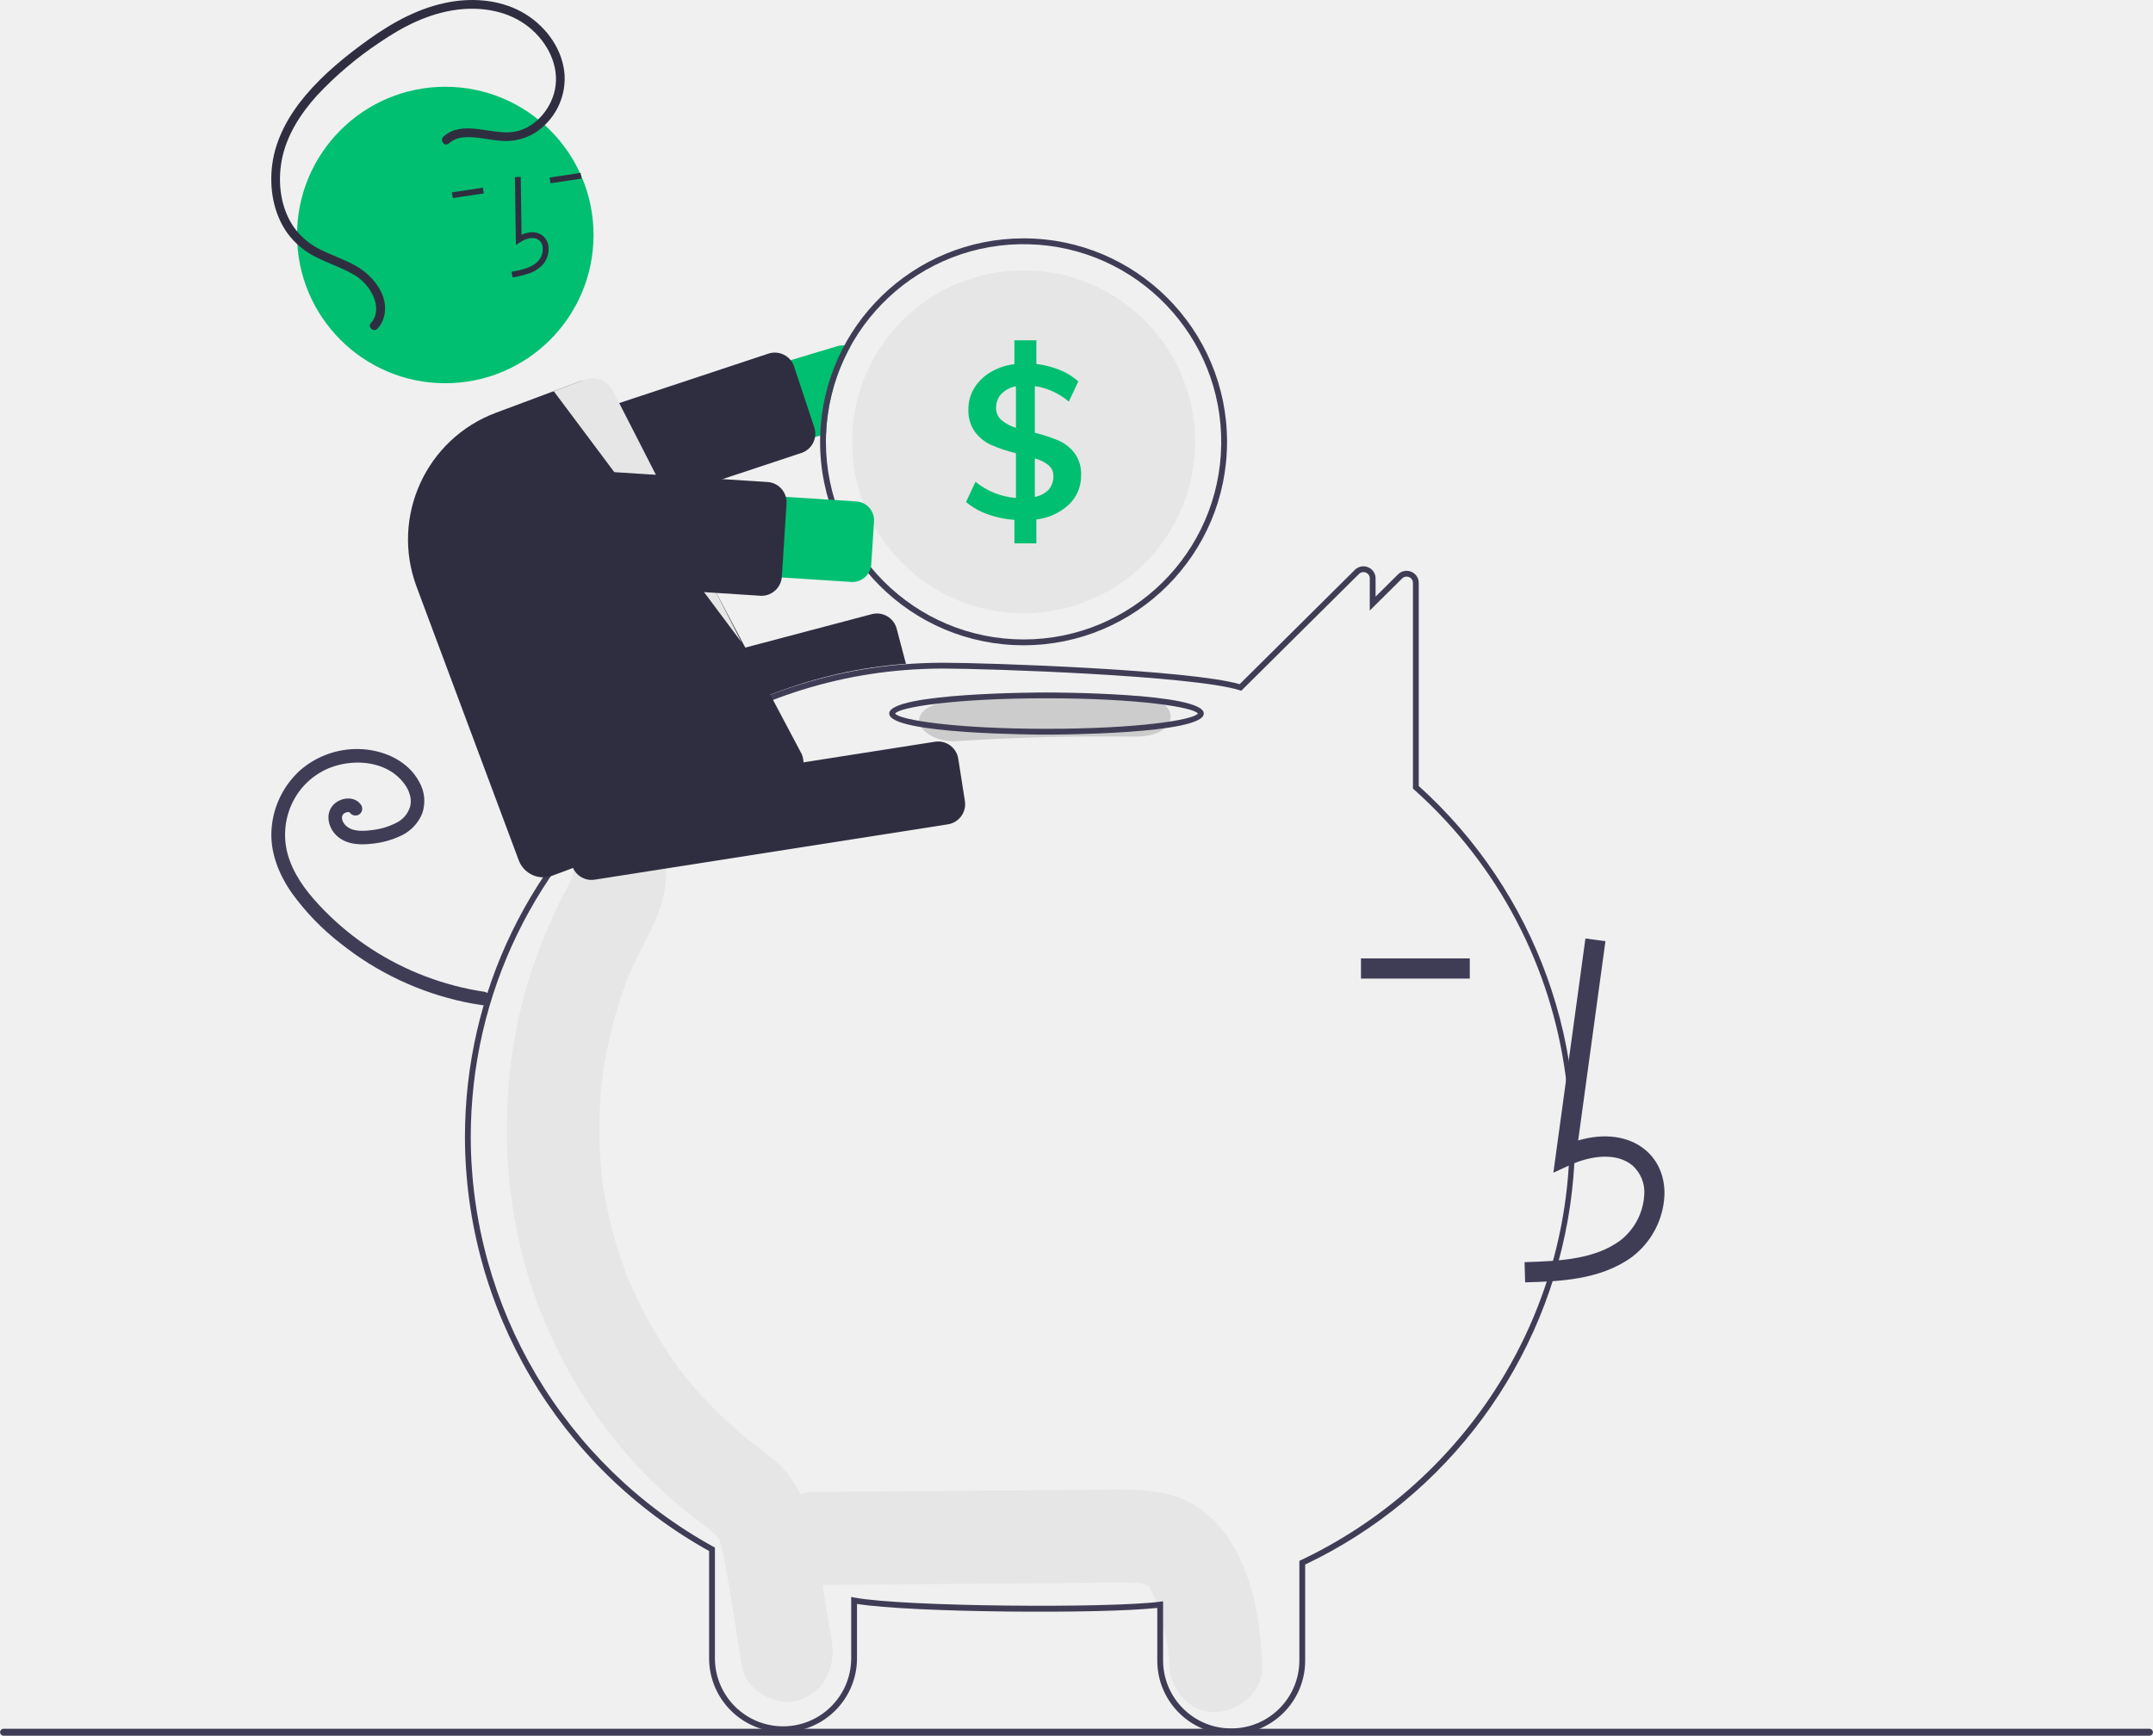
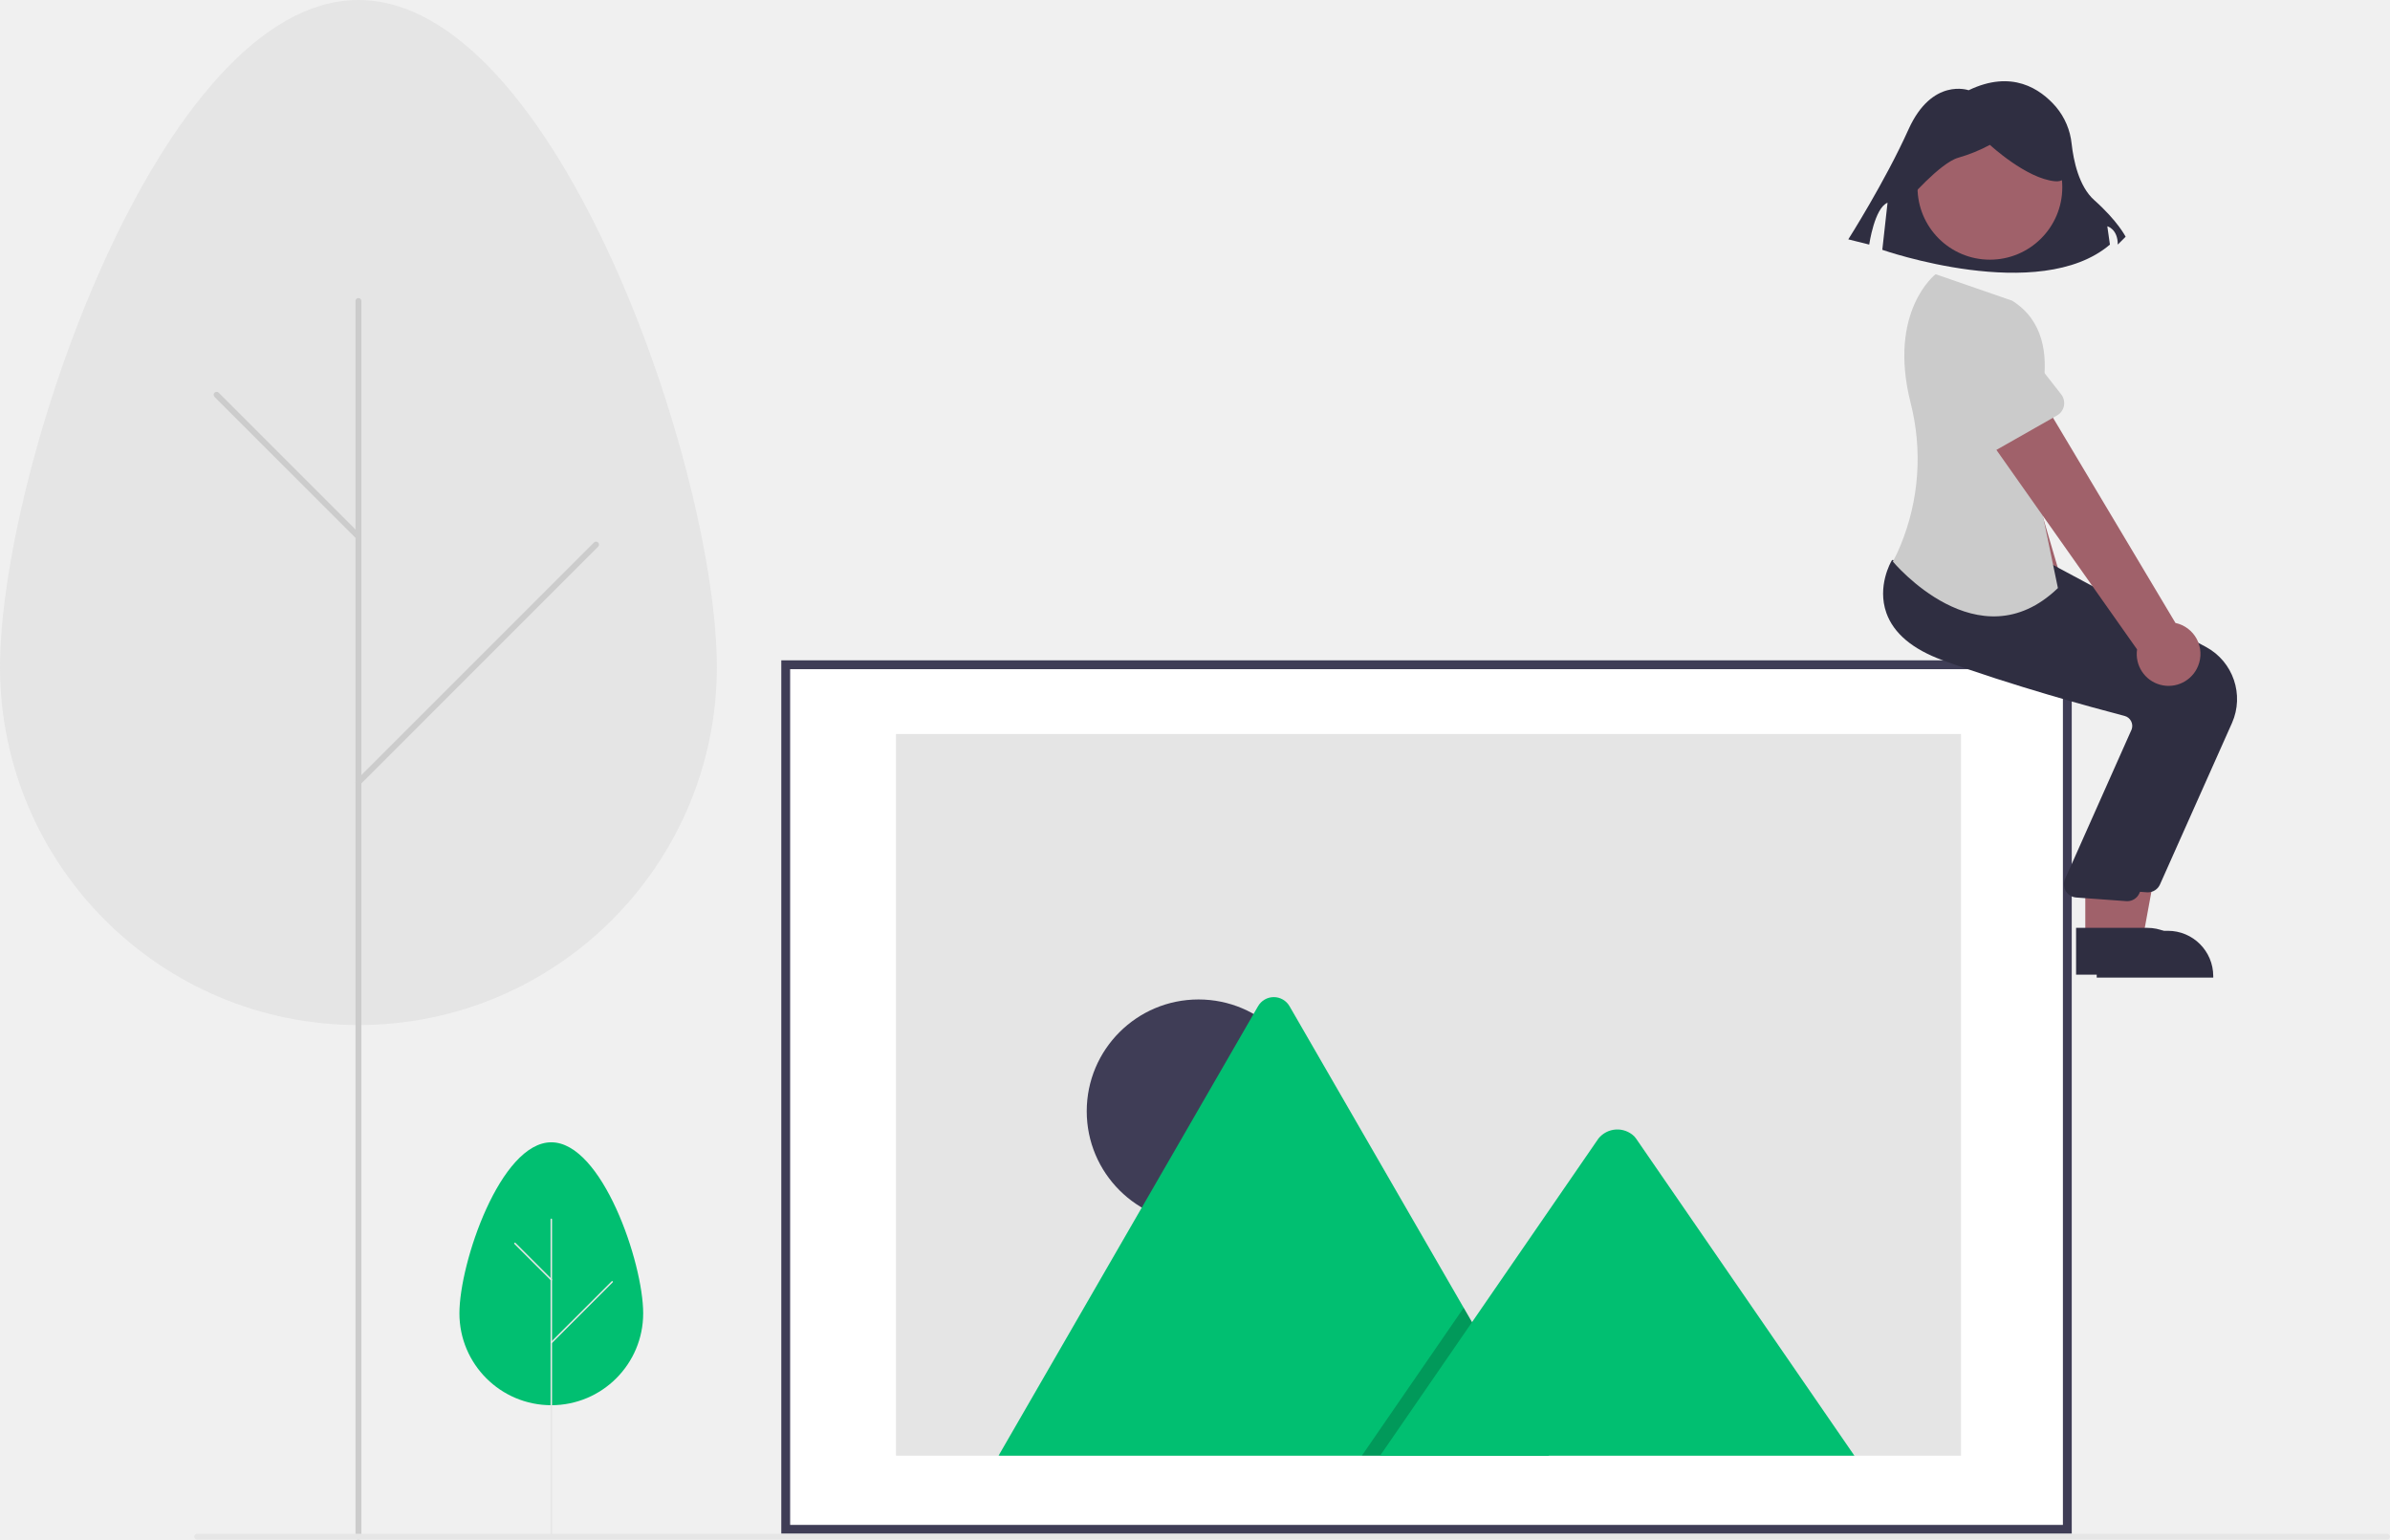
- <svg xmlns="http://www.w3.org/2000/svg" data-name="Layer 1" width="740.675" height="597.175" viewBox="0 0 740.675 597.175">
-   <path d="M651.612,679.719c-5.122-7.172-12.055-12.419-20.771-14.383-7.601-1.713-15.416-1.421-23.142-1.361l-97.692.753c-8.367.065-16.389,7.313-16,16,.386,8.614,7.032,16.069,16,16q42.926-.331,85.851-.662c6.747-.052,13.497-.174,20.244-.152,1.515.005,3.024.085,4.538.102.367.004.631.001.818-.007.047.014.086.027.147.044.79.217,1.6.366,2.394.572-.278.008.515.503.914.671.055.108.171.299.366.595.272.51,1.077,2.059,1.11,2.01a71.762,71.762,0,0,1,2.987,9.393c1.859,7.047,2.268,8.52,2.536,15.132.338,8.352,7.117,16.398,16,16,8.379-.375,16.363-7.042,16-16C663.3,709.333,660.651,692.377,651.612,679.719Z" transform="translate(-229.6623 -151.4124)" fill="#e6e6e6" />
-   <path d="M515.749,715.825c-1.835-11.12-3.635-22.246-5.505-33.36-1.898-11.274-5.774-21.598-14.548-28.997-2.344-1.977-4.775-3.823-7.216-5.663-.858-.647-1.715-1.295-2.563-1.956-.051-.04-.083-.064-.127-.099-.093-.08-.205-.176-.355-.303-3.657-3.095-7.19-6.327-10.556-9.763q-4.483-4.577-8.575-9.545-1.022-1.241-2.019-2.504c-.114-.145-.729-.94-1.135-1.459-.377-.519-1.066-1.457-1.182-1.621q-1.164-1.646-2.286-3.322a156.126,156.126,0,0,1-13.187-24.115q-.547-1.251-1.068-2.517c-.093-.258-.214-.588-.374-1.029-.741-2.038-1.481-4.074-2.159-6.137q-2.16-6.571-3.714-13.336-.768-3.34-1.383-6.715-.317-1.735-.593-3.478c-.03-.193-.21-1.446-.316-2.154-.078-.712-.224-1.972-.243-2.166q-.176-1.756-.312-3.516-.307-3.96-.415-7.933-.185-7.061.253-14.122c.166-2.645.402-5.282.693-7.915.018-.162.031-.29.044-.406.018-.118.038-.251.062-.417.215-1.455.442-2.908.695-4.356a159.294,159.294,0,0,1,3.739-16.313q1.088-3.809,2.363-7.555.568-1.663,1.173-3.314c-.026.071,1.182-3.016,1.198-3.119,4.795-11.329,12.638-21.657,12.648-34.526.007-8.713-7.364-17.06-16-16.657a16.625,16.625,0,0,0-16,16.657c0,.196-.001.363-.001.525-.081.271-.148.498-.208.698-.935,2.032-2.081,3.963-3.107,5.944-2.811,5.423-5.209,11.025-7.488,16.708a159.825,159.825,0,0,0-8.529,28.628,182.098,182.098,0,0,0-.968,65.04c6.204,37.813,26.662,74.009,55.103,98.339,2.468,2.111,4.997,4.152,7.549,6.151,1.056.827,2.121,1.639,3.191,2.446.506.381,2.602,2.034,1.68,1.233,1.982,1.692,2.817,2.543,3.326,3.789.074.288.174.678.311,1.211.359,1.405.7,2.808.983,4.233,2.476,12.451,4.196,25.112,6.264,37.644,1.421,8.611,12.022,14.215,19.682,11.634C513.49,733.312,517.272,725.051,515.749,715.825Z" transform="translate(-229.6623 -151.4124)" fill="#e6e6e6" />
-   <path d="M653.23,748.12a25.374,25.374,0,0,1-25.44-25.25V704.619c-19.109,2.139-84.543,1.644-103.3-1.37v18.892a25.441,25.441,0,0,1-50.88,0v-37.092a163.307,163.307,0,0,1-84-142.388c0-49.83,22.583-96.314,61.959-127.534a164.075,164.075,0,0,1,89.323-35.173c4.427-.347,8.881-.523,13.239-.523,15.352,0,84.619,2.372,101.998,7.372L695.756,347.48a4.16,4.16,0,0,1,4.55-.907,4.1,4.1,0,0,1,2.584,3.847v6.252l7.716-7.642a4.151,4.151,0,0,1,4.546-.908,4.102,4.102,0,0,1,2.587,3.848v69.865a162.759,162.759,0,0,1-39.07,267.866v33.169A25.374,25.374,0,0,1,653.23,748.12ZM629.79,702.351v20.52a23.441,23.441,0,0,0,46.88,0V688.438l.571-.271a162.456,162.456,0,0,0,66.531-58.182,160.325,160.325,0,0,0-27.699-206.96l-.332-.298V351.97a2.103,2.103,0,0,0-1.342-1.996,2.149,2.149,0,0,0-2.381.473l-11.127,11.021V350.42a2.103,2.103,0,0,0-1.342-1.996,2.154,2.154,0,0,0-2.385.477l-40.476,40.164-.575-.18c-16.156-5.057-86.513-7.454-101.982-7.454-4.306,0-8.707.174-13.082.517a162.075,162.075,0,0,0-88.237,34.746c-38.895,30.838-61.202,76.751-61.202,125.967A161.315,161.315,0,0,0,475.094,683.585l.516.286v38.27a23.441,23.441,0,0,0,46.88,0V700.854l1.185.223c16.856,3.171,87.832,3.671,104.985,1.421Z" transform="translate(-229.6623 -151.4124)" fill="#3f3d56" />
-   <path d="M517.66,270.53,406.92,303.81a13.882,13.882,0,0,0,7.99,26.59l96.91-29.13,2.03-.61a67.517,67.517,0,0,1,8.29-29.86,6.165,6.165,0,0,0-2-.52A6.367,6.367,0,0,0,517.66,270.53Z" transform="translate(-229.6623 -151.4124)" fill="#01bf71" />
-   <path d="M412.995,337.495a7.013,7.013,0,0,1-6.638-4.801l-6.925-20.896a6.999,6.999,0,0,1,4.443-8.847l90.131-29.87a7,7,0,0,1,8.847,4.442l6.925,20.896a6.976,6.976,0,0,1-4.193,8.759q-.125.047-.252.088l-90.129,29.869A7.003,7.003,0,0,1,412.995,337.495Z" transform="translate(-229.6623 -151.4124)" fill="#2f2e41" />
-   <path d="M581.79,233.42a70.031,70.031,0,0,0-69.97,67.85c-.02.71-.03,1.43-.03,2.15a70,70,0,1,0,70-70Zm0,138a68.071,68.071,0,0,1-68-68q0-1.395.06-2.76A67.998,67.998,0,1,1,581.79,371.42Z" transform="translate(-229.6623 -151.4124)" fill="#3f3d56" />
-   <path d="M640.79,303.42a59,59,0,0,1-118,0c0-1.87.09-3.71.26-5.53A59,59,0,0,1,640.79,303.42Z" transform="translate(-229.6623 -151.4124)" fill="#e6e6e6" />
-   <path d="M599.36,307.34a14.048,14.048,0,0,0-5.47-4.33,53.139,53.139,0,0,0-8.22-2.7V284.25a23.396,23.396,0,0,1,11.69,5.33l3.26-6.95a21.561,21.561,0,0,0-6.36-3.93,31.259,31.259,0,0,0-8.07-2.07v-8.14h-7.55v8.22a20.672,20.672,0,0,0-8.25,2.77,16.399,16.399,0,0,0-5.59,5.48,13.771,13.771,0,0,0-1.99,7.29,12.463,12.463,0,0,0,2.29,7.8,14.51,14.51,0,0,0,5.7,4.52,52.692,52.692,0,0,0,8.36,2.77v15.39A24.988,24.988,0,0,1,565.25,317.18l-3.26,6.96a24.58,24.58,0,0,0,7.44,4.22,34.161,34.161,0,0,0,9.21,1.92v8.07h7.55v-8.22a19.538,19.538,0,0,0,11.21-5.14,13.59,13.59,0,0,0,4.18-10.1A12.055,12.055,0,0,0,599.36,307.34Zm-20.2-8.73a14.499,14.499,0,0,1-5.03-2.7,5.32,5.32,0,0,1-1.78-4.18,6.726,6.726,0,0,1,1.82-4.81,9.202,9.202,0,0,1,4.99-2.59Zm11.25,21.28a8.557,8.557,0,0,1-4.74,2.47V309.12a13.24,13.24,0,0,1,4.74,2.37,4.658,4.658,0,0,1,1.63,3.7A6.804,6.804,0,0,1,590.41,319.89Z" transform="translate(-229.6623 -151.4124)" fill="#01bf71" />
-   <path d="M416.209,422.184a7.023,7.023,0,0,1-6.775-5.216l-3.77-14.27a7.004,7.004,0,0,1,4.975-8.551l118.941-31.43a7.015,7.015,0,0,1,8.551,4.985l3.194,12.09-.598.046a160.163,160.163,0,0,0-84.108,31.871l-.173.084-38.46,10.16A6.963,6.963,0,0,1,416.209,422.184Z" transform="translate(-229.6623 -151.4124)" fill="#2f2e41" />
-   <path d="M396.51,492.671a98.108,98.108,0,0,1-39.122-14.792A95.527,95.527,0,0,1,341.214,464.65c-4.828-4.924-9.447-10.521-11.838-17.079a25.299,25.299,0,0,1,.331-18.769,24.334,24.334,0,0,1,13.169-13.126c5.99-2.389,13.226-2.644,19.055-.028a17.089,17.089,0,0,1,6.964,5.606,11.435,11.435,0,0,1,1.81,3.758,7.674,7.674,0,0,1,.09,3.759,9.016,9.016,0,0,1-4.774,5.723,24.068,24.068,0,0,1-8.152,2.486c-2.86.39-6.969.745-9.268-1.551a4.669,4.669,0,0,1-1.093-1.611,3.114,3.114,0,0,1-.172-1.458c-.034.217.139-.472.129-.445-.036.102-.194.35.03-.031a3.397,3.397,0,0,1,.233-.363c-.076.098-.243.262.055-.019a1.962,1.962,0,0,1,.914-.564c.138-.04.279-.072.418-.11.353-.096-.352.005.009-.006.139-.004.28-.001.419-.007.354-.016-.349-.097-.01-.011.132.033.262.065.392.106.282.089-.2-.207-.009.014.224.259-.235-.252.019-.001a4.624,4.624,0,0,1,.358.394,2.359,2.359,0,0,0,3.315,0,2.399,2.399,0,0,0,0-3.315c-2.311-2.865-6.877-2.157-9.215.264-2.982,3.088-1.801,7.983,1.1,10.678,3.284,3.051,7.934,3.263,12.158,2.751a29.817,29.817,0,0,0,10.269-2.902,14.398,14.398,0,0,0,7.024-7.588,13.174,13.174,0,0,0-1.056-10.769c-3.729-7.011-11.452-10.606-19.084-11.228a29.812,29.812,0,0,0-21.819,7.163,30.154,30.154,0,0,0-9.888,20.075c-.666,7.996,2.436,15.761,6.959,22.214a84.627,84.627,0,0,0,16.779,17.353,102.473,102.473,0,0,0,42.812,20.191q2.792.577,5.615.988a2.421,2.421,0,0,0,2.883-1.637,2.361,2.361,0,0,0-1.637-2.883Z" transform="translate(-229.6623 -151.4124)" fill="#3f3d56" />
-   <path d="M619.895,390.794q-30.663-.433-61.133,1.556c-6.943.453-12.951,2.907-12.951,7.032,0,3.449,5.96,7.489,12.951,7.032q30.454-1.989,61.133-1.556C636.569,405.094,636.559,391.029,619.895,390.794Z" transform="translate(-229.6623 -151.4124)" fill="#ccc" />
-   <path d="M589.682,404.162c-2.209,0-54.106-.083-54.106-7.251,0-7.168,51.896-7.25,54.106-7.25s54.106.083,54.106,7.25C643.787,404.079,591.891,404.162,589.682,404.162Zm-52.076-7.251c1.42,2.173,20.496,5.251,52.076,5.251s50.656-3.078,52.076-5.251c-1.42-2.173-20.496-5.25-52.076-5.25S539.025,394.738,537.605,396.911Z" transform="translate(-229.6623 -151.4124)" fill="#3f3d56" />
-   <path d="M754.336,592.612c11.488-.319,25.786-.718,36.801-8.764a28.262,28.262,0,0,0,11.121-21.103c.225-6.355-2.071-11.901-6.465-15.614-5.753-4.861-14.154-6.002-23.207-3.341l9.38-68.548-6.886-.943L764.052,554.885l5.75-2.639c6.666-3.058,15.817-4.614,21.504.192a12.215,12.215,0,0,1,4.006,10.062,21.361,21.361,0,0,1-8.275,15.735c-8.572,6.261-19.969,7.069-32.895,7.43Z" transform="translate(-229.6623 -151.4124)" fill="#3f3d56" />
-   <rect x="468.203" y="329.741" width="37.432" height="6.95" fill="#3f3d56" />
-   <path d="M433.148,454.15a7.012,7.012,0,0,1-6.904-5.917L423.959,433.651a7.008,7.008,0,0,1,5.832-8L551.322,406.609a7.007,7.007,0,0,1,7.999,5.832l2.285,14.582a7.007,7.007,0,0,1-5.832,8l-121.531,19.042A7.096,7.096,0,0,1,433.148,454.15Z" transform="translate(-229.6623 -151.4124)" fill="#2f2e41" />
-   <circle cx="153.189" cy="80.855" r="51" fill="#01bf71" />
-   <path d="M411.727,245.463a12.095,12.095,0,0,0,4.367-2.676,8.133,8.133,0,0,0,2.255-6.483,5.472,5.472,0,0,0-2.512-4.164c-1.846-1.135-4.285-1.092-6.747.049l-.284-19.908-2.0.028.334,23.404,1.522-.998c1.765-1.156,4.302-1.994,6.127-.872a3.514,3.514,0,0,1,1.573,2.69,6.146,6.146,0,0,1-1.676,4.834c-2.168,2.151-5.377,2.872-9.039,3.531l.354,1.968A32.963,32.963,0,0,0,411.727,245.463Z" transform="translate(-229.6623 -151.4124)" fill="#2f2e41" />
-   <rect x="418.838" y="211.679" width="10.772" height="2" transform="translate(-256.7253 -85.49311) rotate(-8.61162)" fill="#2f2e41" />
-   <rect x="385.221" y="216.769" width="10.772" height="2" transform="translate(-257.8664 -90.46937) rotate(-8.61162)" fill="#2f2e41" />
-   <path d="M416.555,453.258a9.03,9.03,0,0,1-8.434-5.855L372.957,353.235a46.532,46.532,0,0,1,27.284-59.802L428.833,282.756a8.958,8.958,0,0,1,6.878.239,8.832,8.832,0,0,1,4.675,4.986L505.523,410.964a9.002,9.002,0,0,1-5.257,11.638L419.7,452.687A8.976,8.976,0,0,1,416.555,453.258Z" transform="translate(-229.6623 -151.4124)" fill="#2f2e41" />
-   <path d="M420.158,285.995l64.629,86.426L441.056,286.902a8.079,8.079,0,0,0-10.349-4.846Z" transform="translate(-229.6623 -151.4124)" fill="#e6e6e6" />
-   <path d="M522.49,351.63l-115.395-7.433a13.879,13.879,0,1,1,1.784-27.701l115.395,7.433a6.499,6.499,0,0,1,6.069,6.904l-.949,14.729a6.501,6.501,0,0,1-6.905,6.069Z" transform="translate(-229.6623 -151.4124)" fill="#01bf71" />
-   <path d="M491.655,356.395q-.229,0-.458-.015h-0l-94.756-6.104a6.999,6.999,0,0,1-6.536-7.435l1.62-25.158a7,7,0,0,1,7.436-6.535l94.756,6.103a7.008,7.008,0,0,1,6.535,7.435l-1.62,25.159a7.019,7.019,0,0,1-4.546,6.111A6.926,6.926,0,0,1,491.655,356.395Z" transform="translate(-229.6623 -151.4124)" fill="#2f2e41" />
-   <path d="M382.267,198.353c6.709-5.77,15.923-.608,23.617-1.512,7.361-.865,13.174-7.468,14.659-14.482,1.732-8.184-2.516-16.383-8.777-21.486-6.857-5.589-15.952-7.193-24.57-6.159-9.878,1.185-18.911,5.789-27.017,11.359a121.85,121.85,0,0,0-21.442,18.169c-5.751,6.352-10.624,13.923-12.18,22.47-1.414,7.768-.334,16.375,4.258,22.955a24.205,24.205,0,0,0,9.474,7.805c3.937,1.933,8.138,3.316,11.952,5.502,5.768,3.305,11.374,10.159,9.567,17.291a9.793,9.793,0,0,1-2.226,4.19c-1.291,1.433-3.619-.461-2.325-1.897,2.273-2.523,2.183-5.888.972-8.9a16.272,16.272,0,0,0-7.233-7.954c-3.993-2.283-8.401-3.692-12.494-5.772a27.023,27.023,0,0,1-9.911-8.214c-4.898-6.807-6.363-15.666-5.253-23.861,1.202-8.868,5.759-16.927,11.471-23.68,6.216-7.349,13.852-13.571,21.652-19.159,8.37-5.997,17.617-11.067,27.85-12.9,8.87-1.59,18.485-.611,26.241,4.223,7.24,4.512,12.792,12.274,13.344,20.947a22.235,22.235,0,0,1-10.376,19.942,19.101,19.101,0,0,1-11.41,2.643c-4.262-.273-8.527-1.578-12.816-1.215a8.941,8.941,0,0,0-5.268,2.128c-1.466,1.261-3.213-1.181-1.759-2.431Z" transform="translate(-229.6623 -151.4124)" fill="#2f2e41" />
-   <path d="M969.147,748.588H230.853a1.191,1.191,0,0,1,0-2.381H969.147a1.191,1.191,0,0,1,0,2.381Z" transform="translate(-229.6623 -151.4124)" fill="#3f3d56" />
+ <svg xmlns="http://www.w3.org/2000/svg" data-name="Layer 1" width="810.896" height="522.419" viewBox="0 0 810.896 522.419">
+   <path id="b2e49937-4c28-4650-9a4e-f6eb0342852c-46" data-name="Path 902" d="M862.489,219.408s-12.428-4.438-20.417,13.315-20.417,37.283-20.417,37.283l7.1,1.775s1.775-12.428,6.214-14.2l-1.774,15.977s53.261,18.641,77.228-1.775l-.888-6.214s3.554.889,3.554,6.213l2.663-2.663s-2.663-5.326-10.652-12.428c-5.244-4.661-7.046-13.529-7.665-19.073a23.081,23.081,0,0,0-5.314-12.569C886.81,218.896,877.136,212.357,862.489,219.408Z" transform="translate(-194.552 -188.7905)" fill="#2f2e41" />
+   <rect id="b235f806-e2c9-45ef-b703-f7f371930907" data-name="Rectangle 111" x="267" y="225.059" width="434.837" height="293.361" fill="#fff" />
+   <path id="e6118afa-4c53-4ea0-93af-402108239327-47" data-name="Path 709" d="M897.47,709.21H459.634v-296.36H897.47Zm-434.837-3H894.471v-290.361H462.633Z" transform="translate(-194.552 -188.7905)" fill="#3f3d56" />
+   <path id="b8219341-780b-4b9f-9d82-e7d3fa088cf7-48" data-name="Path 710" d="M498.552,682.726H859.895v-244.877H498.552Z" transform="translate(-194.552 -188.7905)" fill="#e5e5e5" />
+   <g id="b57d6a17-8879-4c63-8b1e-809c4937ad7c" data-name="Group 55">
+     <circle id="f626c2c6-7cdb-4d92-a189-e8377e4d5dd9" data-name="Ellipse 110" cx="406.643" cy="377.057" r="37.928" fill="#3f3d56" />
+     <path id="aef23fce-a5bc-48f3-9270-c0a812cf70d7-49" data-name="Path 711" d="M720.131,682.731H534.07a3.799,3.799,0,0,1-.7-.055l88-152.425a6.161,6.161,0,0,1,10.725,0l59.062,102.28,2.829,4.895Z" transform="translate(-194.552 -188.7905)" fill="#01bf71" />
+     <path id="f49f870d-1e60-4ae8-9c2e-844cb844297a-50" data-name="Path 712" d="M720.132,682.727H656.605l31.185-45.3,2.246-3.263,1.123-1.632,2.828,4.895Z" transform="translate(-194.552 -188.7905)" opacity="0.2" style="isolation:isolate" />
+     <path id="f26d8b81-72d3-442f-931c-1cf77feee227-51" data-name="Path 713" d="M823.729,682.726H662.801l31.185-45.3,2.244-3.263,40.636-59.03a8.223,8.223,0,0,1,12.206-.73,7.341,7.341,0,0,1,.585.73Z" transform="translate(-194.552 -188.7905)" fill="#01bf71" />
+   </g>
+   <path id="af23e7e7-c6d9-490d-9a1e-f56b632e5413-52" data-name="Path 916" d="M902.931,419.229a10.743,10.743,0,0,0-3.807-16.027l-27.553-93.885-20.981,10.275,33.681,89.055a10.8,10.8,0,0,0,18.66,10.581Z" transform="translate(-194.552 -188.7905)" fill="#a0616a" />
+   <path id="edb8a645-d37c-41d5-9dcf-4e84f2320980-53" data-name="Path 917" d="M877.813,324.995l-23.483,6.357a4.817,4.817,0,0,1-6.042-4.086l-2.838-24.087a13.378,13.378,0,0,1,25.846-6.915l9.674,22.156a4.817,4.817,0,0,1-3.156,6.576Z" transform="translate(-194.552 -188.7905)" fill="#01bf71" />
+   <path id="faf5a66f-1aba-46ba-93f5-cb656330ef2a-54" data-name="Path 918" d="M909.068,508.625h12.26l5.833-31.8h-18.1Z" transform="translate(-194.552 -188.7905)" fill="#a0616a" />
+   <path id="be6067fd-5756-458a-b264-3124d9ac4730-55" data-name="Path 919" d="M905.941,504.622H930.09a15.386,15.386,0,0,1,15.387,15.385v.502H905.942Z" transform="translate(-194.552 -188.7905)" fill="#2f2e41" />
+   <path id="bc15289d-c7cc-497e-9eba-f743ca86984b-56" data-name="Path 920" d="M923.299,491.575q-.214,0-.43-.021l-16.967-1.235a4.5,4.5,0,0,1-3.809-6.029l22.707-51.015a3.5,3.5,0,0,0-.2-2.8,3.45,3.45,0,0,0-2.211-1.76c-10.677-2.791-38.072-10.223-61.786-18.918-10.16-3.726-16.559-9.109-19.019-16-3.243-9.087,1.555-17.374,1.76-17.722l.161-.272,22.315,2.028,24.191,2.058,53.013,28.428a20.086,20.086,0,0,1,8.819,25.784l-24.441,54.808A4.5,4.5,0,0,1,923.299,491.575Z" transform="translate(-194.552 -188.7905)" fill="#2f2e41" />
+   <circle id="a3671197-e5f2-4548-b9a0-ff23f71bc6d2" data-name="Ellipse 175" cx="675.15" cy="63.55" r="24.561" fill="#a0616a" />
+   <path id="a9d8beb4-4f13-47fd-a447-3d490f855901-57" data-name="Path 921" d="M902.068,507.625h12.26l5.833-31.8h-18.1Z" transform="translate(-194.552 -188.7905)" fill="#a0616a" />
+   <path id="e16f5ea7-6bcf-4ae4-aafd-84926ba11e55-58" data-name="Path 922" d="M898.941,503.622H923.09a15.386,15.386,0,0,1,15.387,15.385v.502H898.942Z" transform="translate(-194.552 -188.7905)" fill="#2f2e41" />
+   <path id="aac7d351-7374-43cc-a3f5-61c2d0096742-59" data-name="Path 923" d="M916.299,494.575q-.214,0-.43-.021l-16.967-1.235a4.5,4.5,0,0,1-3.809-6.029l22.707-51.015a3.5,3.5,0,0,0-.2-2.8,3.451,3.451,0,0,0-2.211-1.76c-10.677-2.791-38.072-10.223-61.786-18.918-10.16-3.726-16.559-9.109-19.019-16-3.243-9.087,1.555-17.374,1.76-17.722l.161-.272,22.315,2.028,24.191,2.058,53.013,28.428a20.086,20.086,0,0,1,8.819,25.784l-24.441,54.808A4.5,4.5,0,0,1,916.299,494.575Z" transform="translate(-194.552 -188.7905)" fill="#2f2e41" />
+   <path id="f2896a95-4921-48fa-961d-daef5cb77ff3-60" data-name="Path 924" d="M877.277,290.829l-26-9s-16.322,12.54-8.481,43.649a77.012,77.012,0,0,1-3.4,48.32,49.781,49.781,0,0,1-2.619,5.531s29,35,56,9l-10.5-50.5S898.777,304.329,877.277,290.829Z" transform="translate(-194.552 -188.7905)" fill="#cbcbcb" />
+   <path id="e5957349-8d61-4100-bbc5-9120baddf6f7-61" data-name="Path 930" d="M940.344,414.729a10.743,10.743,0,0,0-7.691-14.567l-50.135-84.024-17.748,15.192,54.862,77.816a10.8,10.8,0,0,0,20.712,5.584Z" transform="translate(-194.552 -188.7905)" fill="#a0616a" />
+   <path id="a823d3eb-16ed-485f-b649-95b37def4678-62" data-name="Path 931" d="M892.48,329.761l-21.15,12.022a4.817,4.817,0,0,1-6.871-2.446l-8.769-22.616a13.378,13.378,0,0,1,23.3-13.153h0l14.9,19.037a4.817,4.817,0,0,1-1.413,7.156Z" transform="translate(-194.552 -188.7905)" fill="#cbcbcb" />
+   <path id="ba9c4ab1-3c32-43b1-9e29-14ec75141c77-63" data-name="Path 912" d="M841.701,256.945S852.75,244.081,858.965,242.306a53.461,53.461,0,0,0,10.736-4.362s12.342,11.464,22.107,12.351.888-21.3.888-21.3l-17.754-4.438-16.866,1.775-13.315,8.877Z" transform="translate(-194.552 -188.7905)" fill="#2f2e41" />
+   <path id="b141057d-eb11-43c4-9f65-4e91bf80c4d1-64" data-name="Path 940" d="M194.552,415.337c0-67.165,54.448-226.546,121.614-226.546s121.614,159.381,121.614,226.546a121.614,121.614,0,0,1-243.227,0Z" transform="translate(-194.552 -188.7905)" fill="#e5e5e5" />
+   <path id="bbc7cc74-7f66-47db-a1e0-6b895922b5e5-65" data-name="Path 941" d="M316.166,711.21a1,1,0,0,1-1-1v-419.284a1,1,0,0,1,2,0v419.284A1,1,0,0,1,316.166,711.21Z" transform="translate(-194.552 -188.7905)" fill="#ccc" />
+   <path id="aa090f12-fc72-4747-96ed-1e637a9aabc0-66" data-name="Path 942" d="M316.166,371.871a1,1,0,0,1-.707-.293l-48.135-48.134a1,1,0,0,1,1.414-1.414l48.135,48.134a1,1,0,0,1-.707,1.707Z" transform="translate(-194.552 -188.7905)" fill="#ccc" />
+   <path id="f06f9ddb-9983-4bae-8569-c526944405df-67" data-name="Path 943" d="M316.166,455.2a1,1,0,0,1-.707-1.707l80.61-80.61a1,1,0,1,1,1.439,1.389l-.025.025-80.61,80.612a1,1,0,0,1-.707.293Z" transform="translate(-194.552 -188.7905)" fill="#ccc" />
+   <path id="b7aca4fe-24cd-43d3-85a6-0827311119f8-68" data-name="Path 944" d="M1004.448,711.209h-743a1,1,0,0,1,0-2h743a1,1,0,0,1,0,2Z" transform="translate(-194.552 -188.7905)" fill="#e6e6e6" />
+   <path id="e899ea61-7254-4511-8cd4-eee51d306eb6-69" data-name="Path 932" d="M350.427,634.421c0-17.206,13.957-58.034,31.174-58.034s31.175,40.825,31.175,58.034a31.174,31.174,0,0,1-62.349,0Z" transform="translate(-194.552 -188.7905)" fill="#01bf71" />
+   <path id="fa335772-b1dd-4709-9797-f8733d8b63ac-70" data-name="Path 933" d="M381.601,710.209a.256.256,0,0,1-.256-.256V602.545a.257.257,0,1,1,.513,0v107.407a.256.256,0,0,1-.256.256Z" transform="translate(-194.552 -188.7905)" fill="#e6e6e6" />
+   <path id="a36a4113-4cfd-4bd3-b691-45e56c5648f2-71" data-name="Path 934" d="M381.601,623.281a.255.255,0,0,1-.181-.075l-12.339-12.33a.256.256,0,0,1,.363-.362h0l12.339,12.33a.256.256,0,0,1-.181.437Z" transform="translate(-194.552 -188.7905)" fill="#e6e6e6" />
+   <path id="f51cff30-dd4b-4c92-a862-4e920cec8d6d-72" data-name="Path 935" d="M381.601,644.628a.256.256,0,0,1-.181-.437l20.664-20.65a.256.256,0,0,1,.363.362l-20.665,20.65A.255.255,0,0,1,381.601,644.628Z" transform="translate(-194.552 -188.7905)" fill="#e6e6e6" />
</svg>
